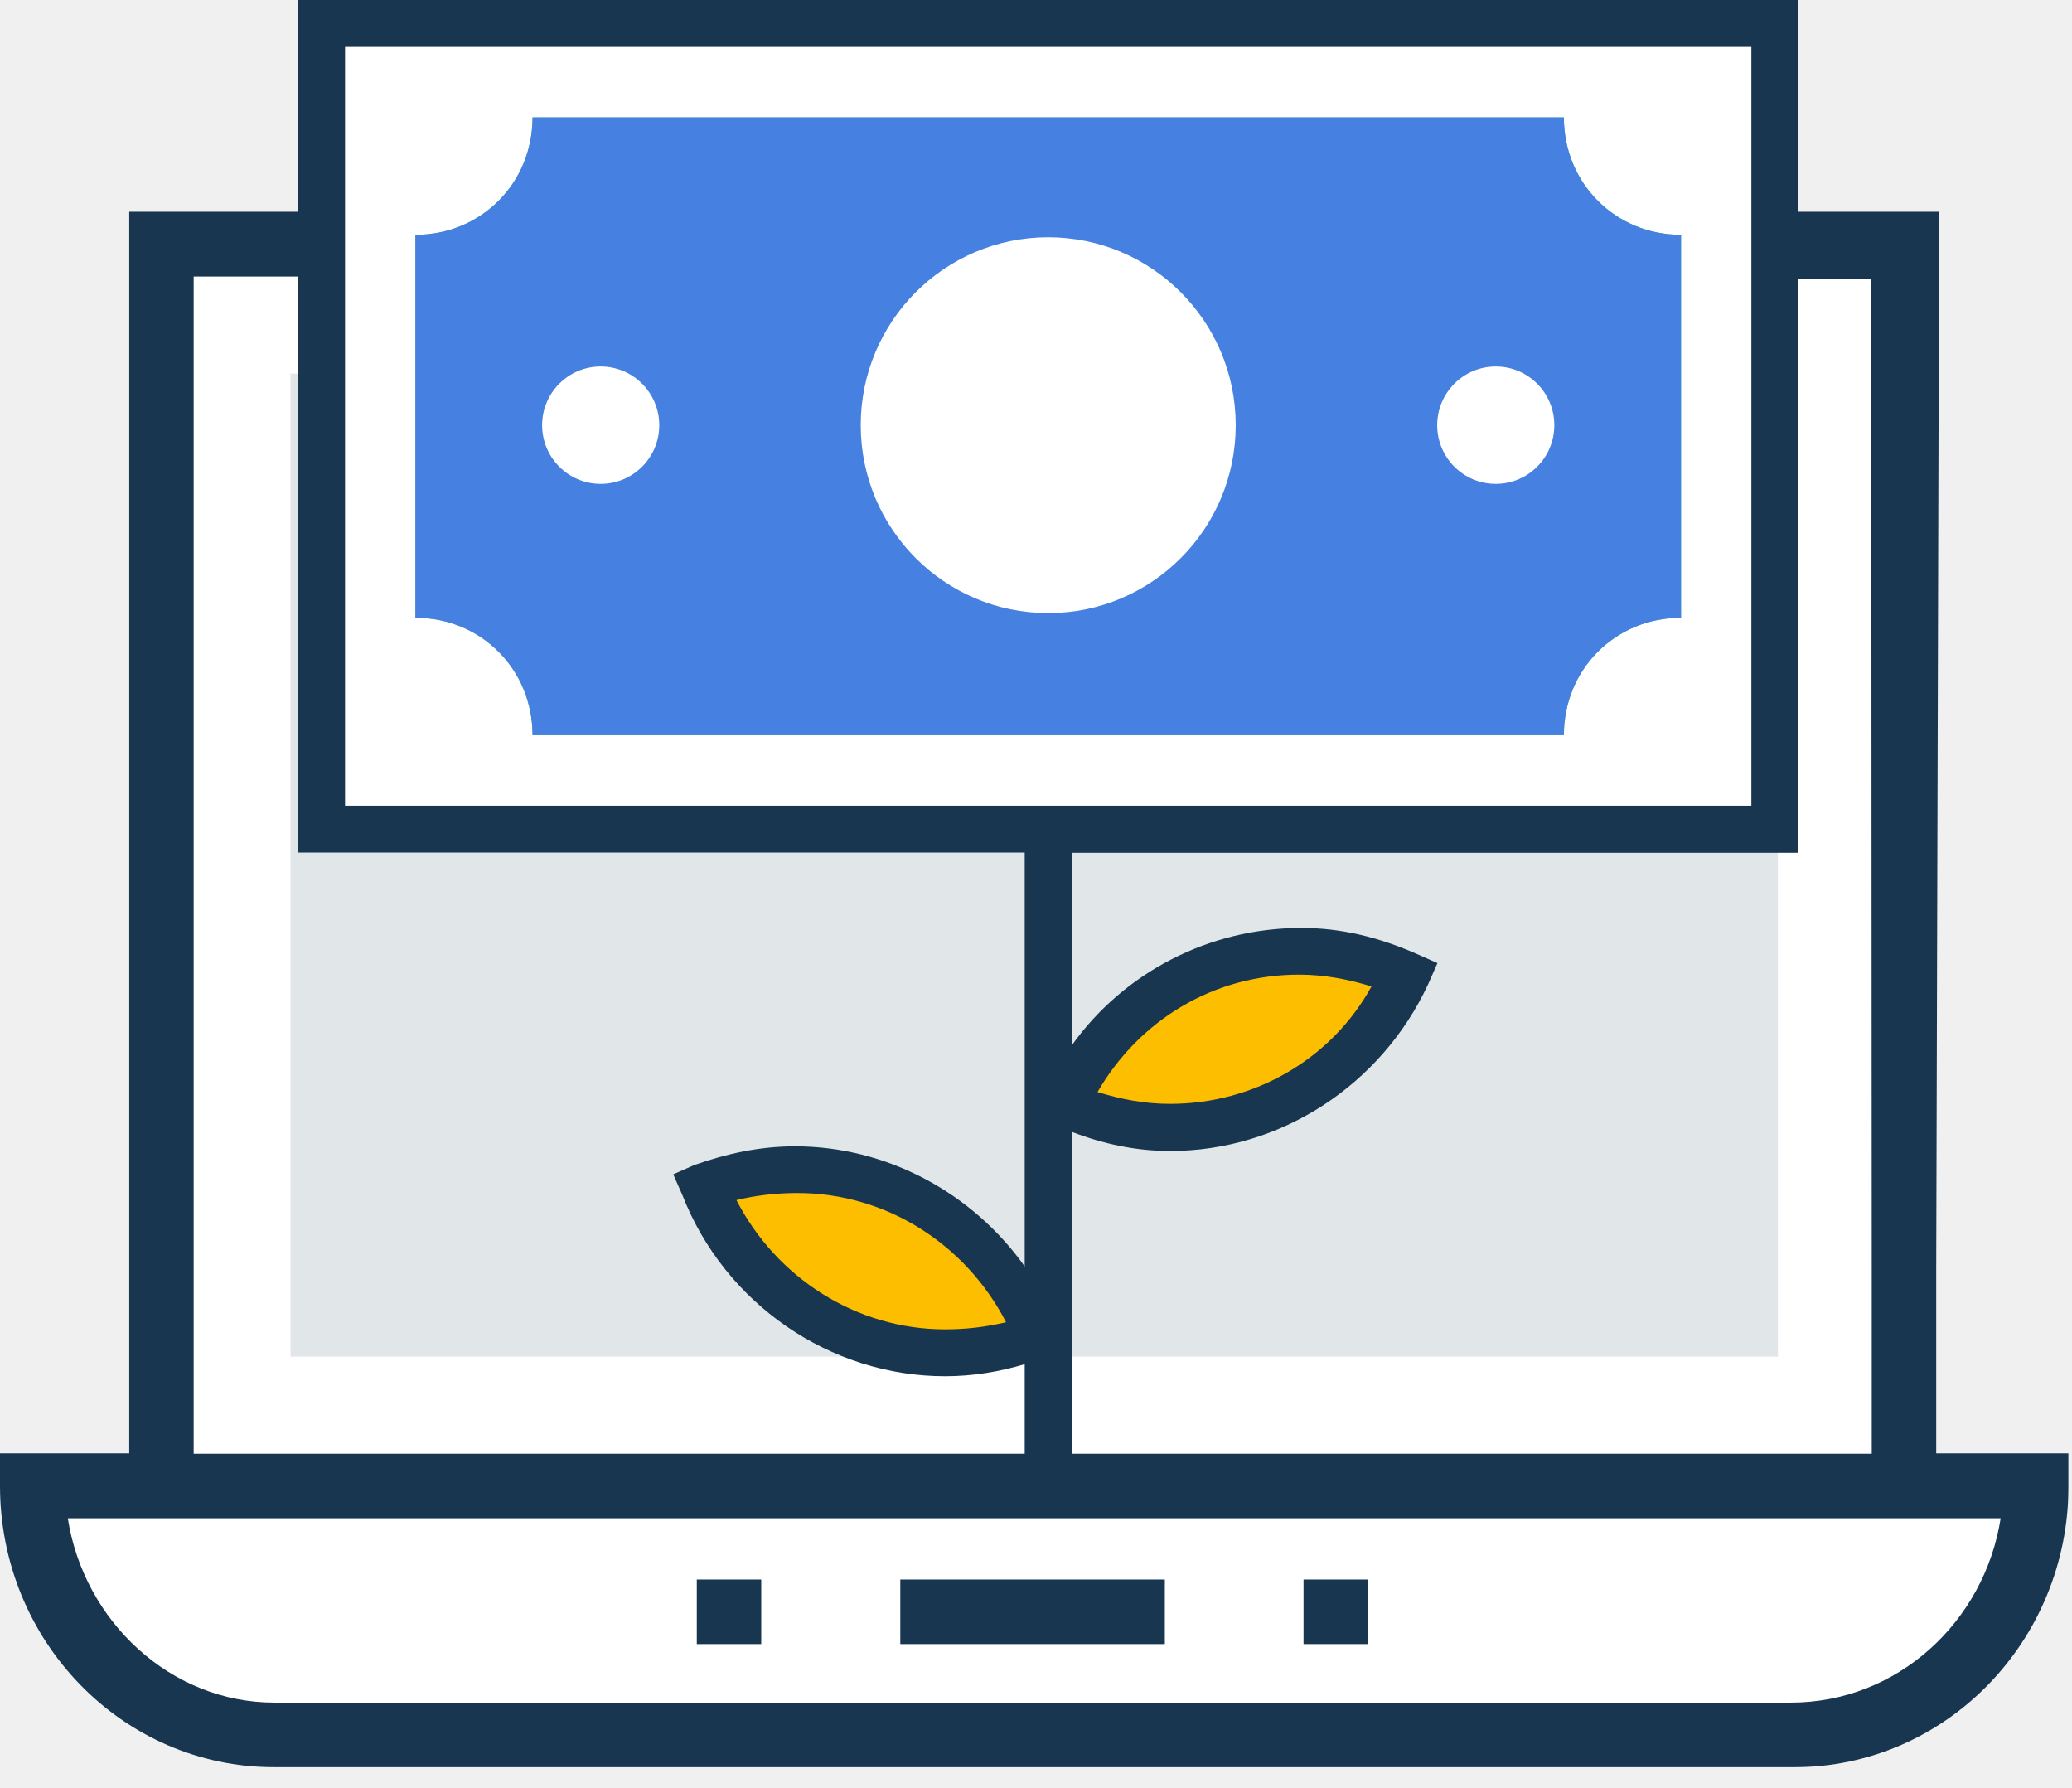
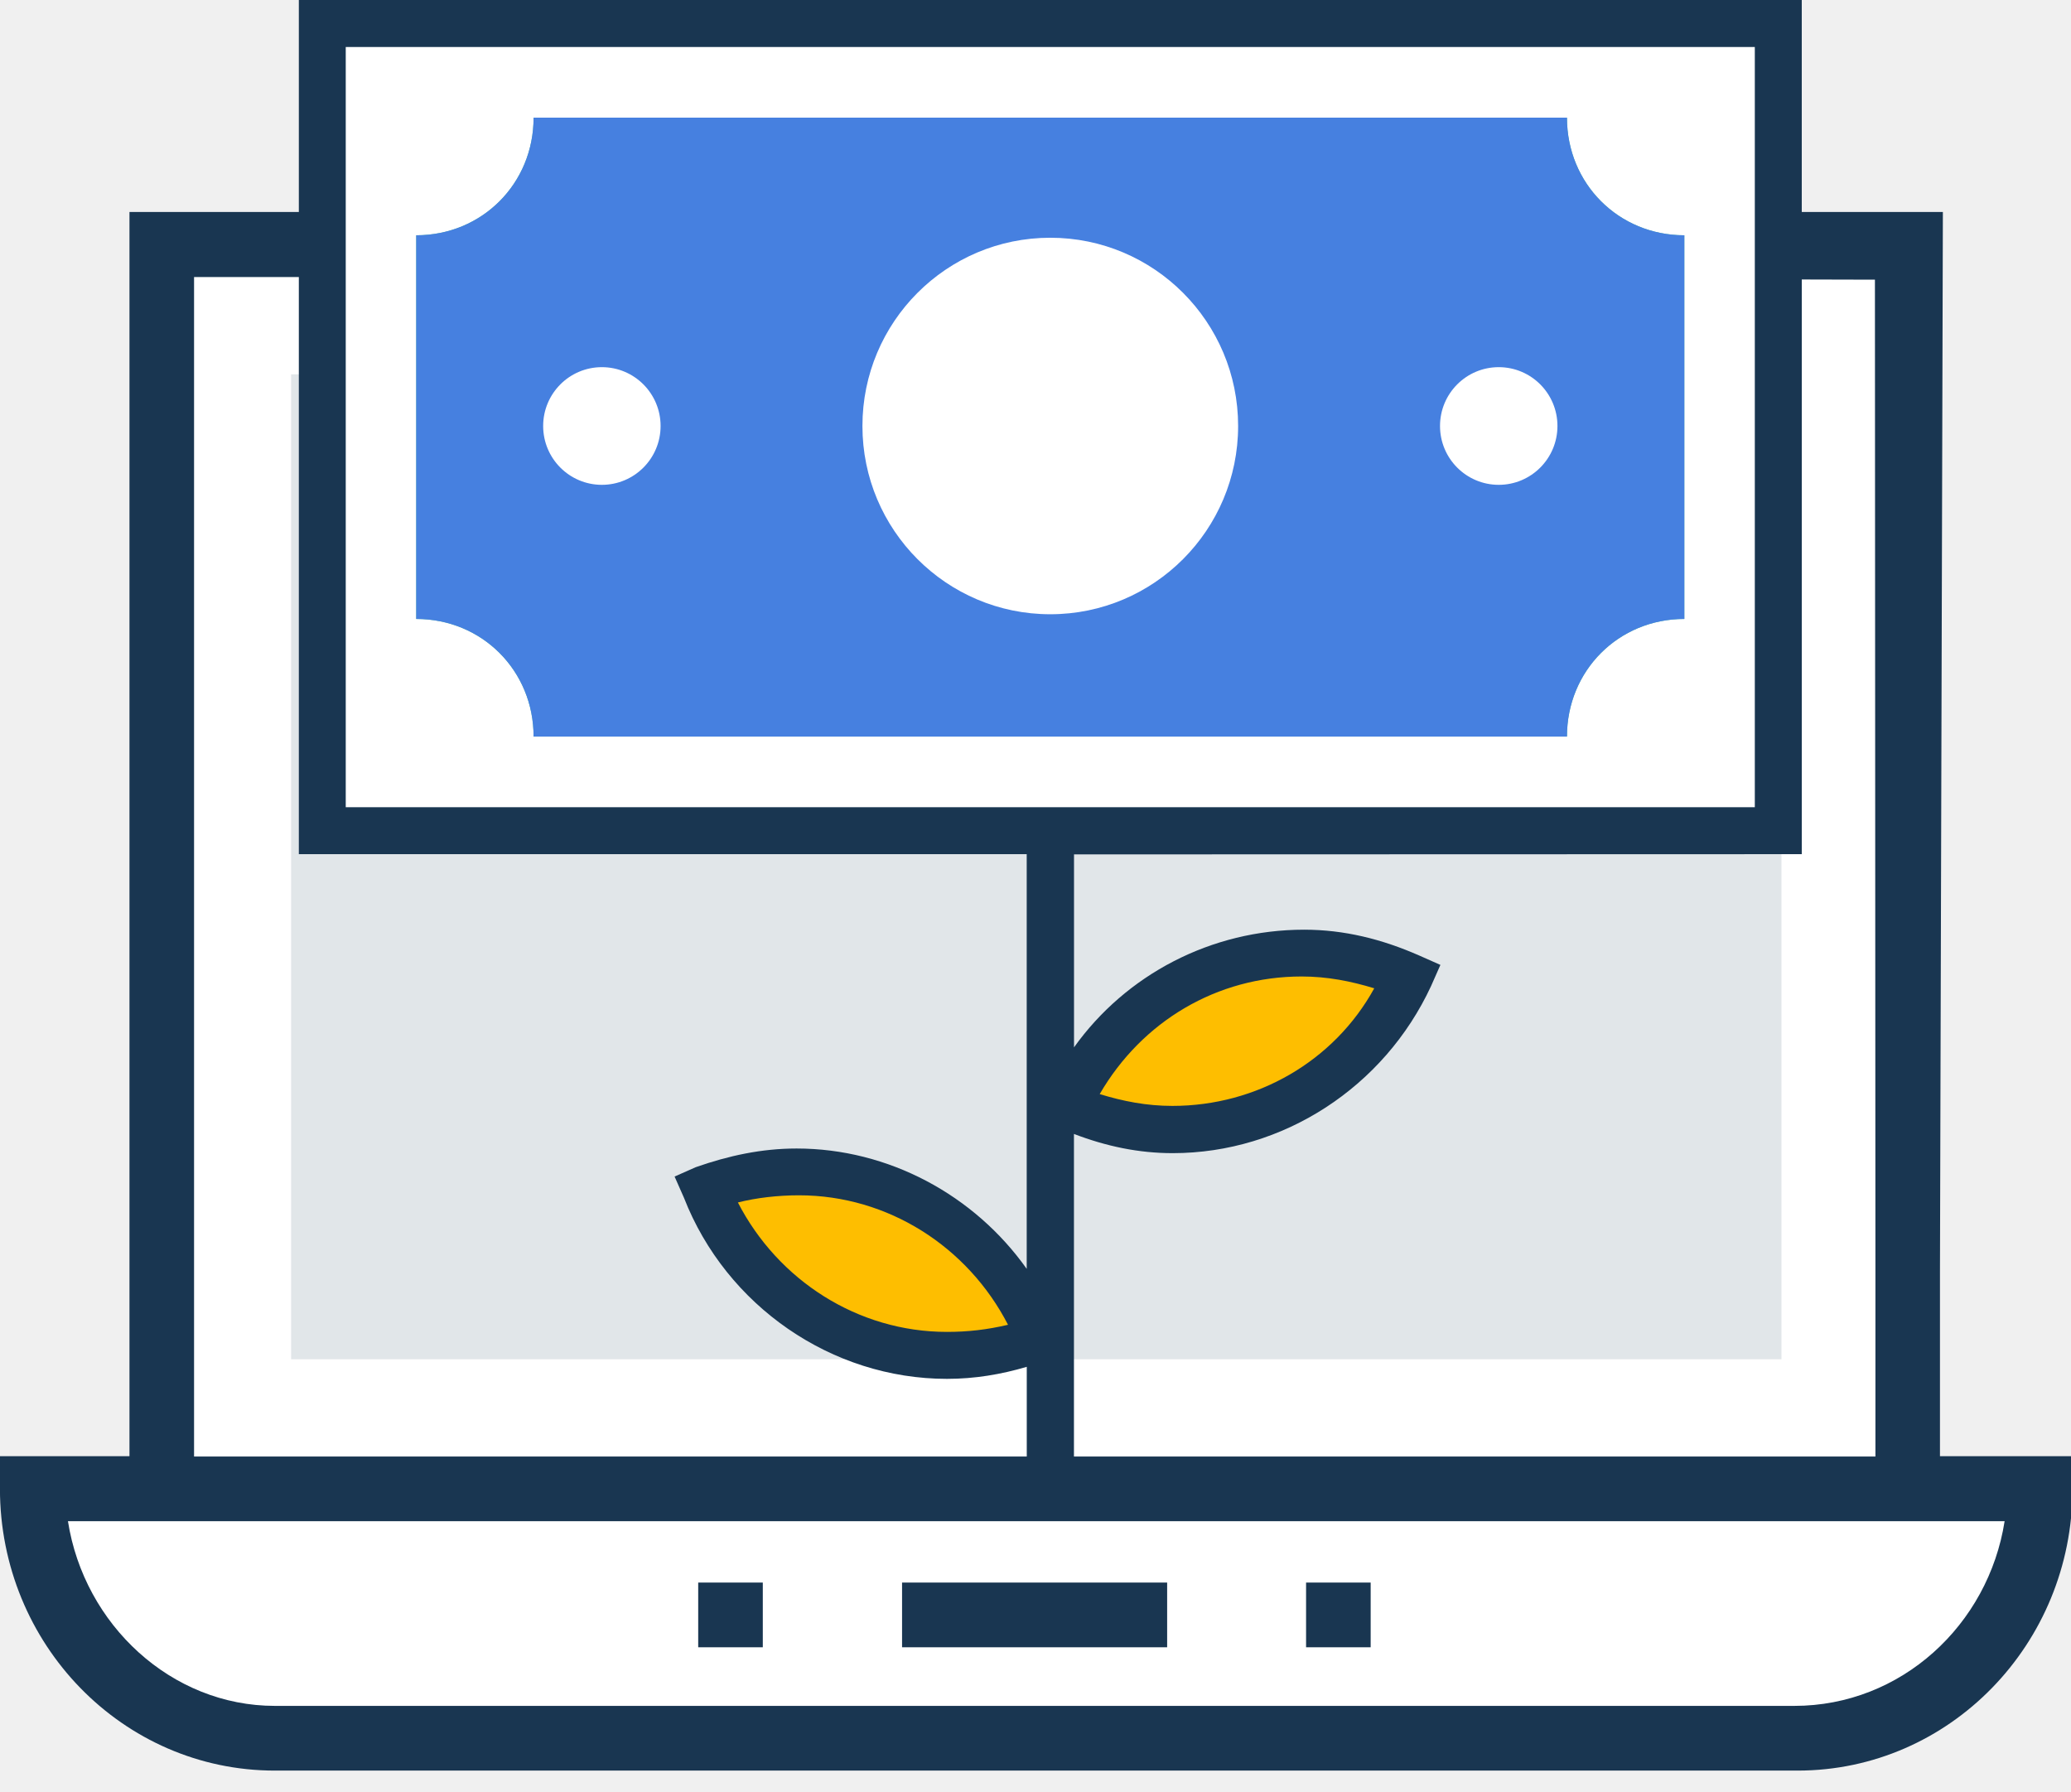
- <svg xmlns="http://www.w3.org/2000/svg" xmlns:xlink="http://www.w3.org/1999/xlink" width="51px" height="44px" viewBox="0 0 51 44" version="1.1">
-   <defs>
-     <polygon id="path-1" points="0 38.284 50.914 38.284 50.914 0 1.74120226e-21 0 1.74120226e-21 38.284" />
-     <polygon id="path-3" points="0 43.491 50.914 43.491 50.914 0 0 0" />
-   </defs>
-   <g id="Page-1" stroke="none" stroke-width="1" fill="none" fill-rule="evenodd">
-     <g id="MD" transform="translate(-230, -258)">
-       <g id="Header" transform="translate(-261, 0)">
-         <g id="For-Business" transform="translate(491, 258)">
-           <g id="icon">
-             <polygon id="Fill-1" fill="#FFFFFF" points="47.665 42.144 3.019 42.144 1.156 36.737 49.785 36.737" />
-             <polygon id="Fill-2" fill="#FFFFFF" points="3.983 36.222 46.638 36.222 46.638 6.29 3.983 6.29" />
-             <polygon id="Fill-3" fill="#E1E6E9" points="43.762 30.441 43.762 33.387 7.151 33.387 7.151 9.194 21.52 9.194 43.762 9.194" />
-             <polygon id="Fill-4" fill="#193651" points="22.16 40.461 28.671 40.461 28.671 38.872 22.16 38.872" />
-             <polygon id="Fill-5" fill="#193651" points="32.085 40.461 33.671 40.461 33.671 38.872 32.085 38.872" />
-             <polygon id="Fill-6" fill="#193651" points="17.151 40.461 18.737 40.461 18.737 38.872 17.151 38.872" />
-             <g id="Group-23">
-               <g id="Group-9" transform="translate(0.000013, 5.207151)">
-                 <mask id="mask-2" fill="white">
-                   <use xlink:href="#path-1" />
-                 </mask>
-                 <g id="Clip-8" />
-                 <path d="M44.078,36.694 L6.753,36.694 C4.211,36.694 2.068,34.705 1.669,32.158 L49.244,32.158 C48.845,34.705 46.703,36.694 44.078,36.694 L44.078,36.694 Z M4.767,1.598 L20.814,1.598 L46.059,1.663 L46.071,26.033 L46.071,30.569 L4.767,30.569 L4.767,1.598 Z M20.731,0 L3.181,0 L3.181,30.56 L0,30.56 L0,31.359 C0,35.179 3.015,38.284 6.753,38.284 L44.161,38.284 C47.89,38.284 50.914,35.179 50.914,31.359 L50.914,30.56 L47.658,30.56 L47.658,30.56 L47.658,26.025 L47.73,0 L20.731,0 Z" id="Fill-7" fill="#193651" mask="url(#mask-2)" />
-               </g>
-               <mask id="mask-4" fill="white">
-                 <use xlink:href="#path-3" />
-               </mask>
-               <g id="Clip-11" />
-               <polygon id="Fill-10" fill="#FFFFFF" mask="url(#mask-4)" points="7.92 20.407 43.688 20.407 43.688 0.58 7.92 0.58" />
-               <path d="M10.225,15.203 L10.225,5.779 C11.841,5.779 13.108,4.509 13.108,2.889 L38.493,2.889 C38.493,4.509 39.76,5.779 41.377,5.779 L41.377,15.203 C39.76,15.203 38.493,16.472 38.493,18.092 L13.108,18.092 C13.108,16.472 11.841,15.203 10.225,15.203" id="Fill-12" fill="#4FBF9F" mask="url(#mask-4)" />
-               <path d="M25.801,5.839 C28.35,5.839 30.416,7.91 30.416,10.464 C30.416,13.018 28.35,15.088 25.801,15.088 C23.252,15.088 21.186,13.018 21.186,10.464 C21.186,7.91 23.252,5.839 25.801,5.839" id="Fill-13" fill="#FFFFFF" mask="url(#mask-4)" />
-               <path d="M36.816,9.019 C37.613,9.019 38.258,9.666 38.258,10.464 C38.258,11.262 37.613,11.908 36.816,11.908 C36.02,11.908 35.375,11.262 35.375,10.464 C35.375,9.666 36.02,9.019 36.816,9.019" id="Fill-14" fill="#FFFFFF" mask="url(#mask-4)" />
-               <path d="M14.785,9.019 C15.582,9.019 16.227,9.666 16.227,10.464 C16.227,11.262 15.582,11.908 14.785,11.908 C13.989,11.908 13.344,11.262 13.344,10.464 C13.344,9.666 13.989,9.019 14.785,9.019" id="Fill-15" fill="#FFFFFF" mask="url(#mask-4)" />
-               <path d="M26.205,27.166 C29.378,28.61 33.131,27.166 34.573,23.986 C31.399,22.541 27.647,23.986 26.205,27.166" id="Fill-16" fill="#FEBE00" mask="url(#mask-4)" />
-               <path d="M17.319,29.191 C18.586,32.485 22.224,34.105 25.511,32.89 C24.299,29.596 20.607,27.976 17.319,29.191" id="Fill-17" fill="#FEBE00" mask="url(#mask-4)" />
-               <path d="M8.493,19.827 L43.108,19.827 L43.108,1.155 L8.493,1.155 L8.493,19.827 Z M31.972,23.986 C32.606,23.986 33.185,24.101 33.758,24.276 C32.775,26.065 30.874,27.166 28.799,27.166 C28.166,27.166 27.587,27.051 27.014,26.875 C28.051,25.086 29.897,23.986 31.972,23.986 L31.972,23.986 Z M23.261,32.715 C21.071,32.715 19.111,31.445 18.127,29.535 C18.586,29.42 19.111,29.36 19.63,29.36 C21.82,29.36 23.78,30.629 24.763,32.54 C24.245,32.66 23.78,32.715 23.261,32.715 L23.261,32.715 Z M44.261,20.982 L44.261,0 L7.341,0 L7.341,20.982 L25.222,20.982 L25.222,31.167 C23.937,29.354 21.825,28.211 19.569,28.211 C18.707,28.211 17.898,28.387 17.09,28.671 L16.571,28.901 L16.8,29.42 C17.838,32.08 20.432,33.869 23.261,33.869 C23.943,33.869 24.588,33.761 25.222,33.573 L25.222,35.834 L7.92,35.834 L7.92,36.995 L43.688,36.995 L43.688,35.84 L26.38,35.84 L26.38,27.855 C27.17,28.157 27.967,28.326 28.805,28.326 C31.514,28.326 33.999,26.706 35.152,24.222 L35.381,23.702 L34.862,23.472 C33.939,23.067 33.016,22.837 32.033,22.837 C29.746,22.837 27.653,23.944 26.38,25.727 L26.38,20.988 L44.261,20.988 L44.261,20.982 Z" id="Fill-18" fill="#193651" mask="url(#mask-4)" />
-               <path d="M10.225,15.203 L10.225,5.779 C11.841,5.779 13.108,4.509 13.108,2.889 L38.493,2.889 C38.493,4.509 39.76,5.779 41.377,5.779 L41.377,15.203 C39.76,15.203 38.493,16.472 38.493,18.092 L13.108,18.092 C13.108,16.472 11.841,15.203 10.225,15.203" id="Fill-19" fill="#4680E0" mask="url(#mask-4)" />
-               <path d="M25.801,5.839 C28.35,5.839 30.416,7.91 30.416,10.464 C30.416,13.018 28.35,15.088 25.801,15.088 C23.252,15.088 21.186,13.018 21.186,10.464 C21.186,7.91 23.252,5.839 25.801,5.839" id="Fill-20" fill="#FFFFFF" mask="url(#mask-4)" />
-               <path d="M36.816,9.019 C37.613,9.019 38.258,9.666 38.258,10.464 C38.258,11.262 37.613,11.908 36.816,11.908 C36.02,11.908 35.375,11.262 35.375,10.464 C35.375,9.666 36.02,9.019 36.816,9.019" id="Fill-21" fill="#FFFFFF" mask="url(#mask-4)" />
-               <path d="M14.785,9.019 C15.582,9.019 16.227,9.666 16.227,10.464 C16.227,11.262 15.582,11.908 14.785,11.908 C13.989,11.908 13.344,11.262 13.344,10.464 C13.344,9.666 13.989,9.019 14.785,9.019" id="Fill-22" fill="#FFFFFF" mask="url(#mask-4)" />
-             </g>
-           </g>
-         </g>
-       </g>
-     </g>
-   </g>
+ <svg xmlns="http://www.w3.org/2000/svg" version="1.1" width="37" height="32" viewBox="0 0 37 32">
+   <path fill="#fff" d="M34.666 30.65h-32.47l-1.355-3.932h35.367z" />
+   <path fill="#fff" d="M2.897 26.343h31.022v-21.769h-31.022z" />
+   <path fill="#e1e6e9" d="M31.827 22.139v2.143h-26.626v-17.595h26.626z" />
+   <path fill="#193651" d="M16.116 29.427h4.736v-1.156h-4.736z" />
+   <path fill="#193651" d="M23.334 29.427h1.154v-1.156h-1.154z" />
+   <path fill="#193651" d="M12.474 29.427h1.154v-1.156h-1.154z" />
+   <path fill="#193651" d="M32.057 30.474h-27.146c-1.848 0-3.407-1.447-3.697-3.299h34.6c-0.29 1.852-1.848 3.299-3.757 3.299v0zM3.467 4.949h11.67l18.36 0.047 0.009 17.724v3.299h-30.039v-21.070zM15.077 3.787h-12.764v22.226h-2.314v0.581c0 2.778 2.193 5.036 4.911 5.036h27.206c2.712 0 4.911-2.258 4.911-5.036v-0.581h-2.368v-3.299l0.052-18.927h-19.635z" />
+   <path fill="#fff" d="M5.76 14.842h26.013v-14.42h-26.013z" />
+   <path fill="#4fbf9f" d="M7.436 11.057v-6.854c1.176 0 2.097-0.923 2.097-2.101h18.462c0 1.178 0.922 2.101 2.097 2.101v6.854c-1.176 0-2.097 0.923-2.097 2.101h-18.462c0-1.178-0.921-2.101-2.097-2.101z" />
+   <path fill="#febe00" d="M19.058 19.757c2.308 1.051 5.037 0 6.085-2.312-2.308-1.051-5.037 0-6.085 2.312z" />
+   <path fill="#febe00" d="M12.596 21.23c0.921 2.396 3.567 3.574 5.958 2.691-0.882-2.396-3.567-3.574-5.958-2.691z" />
+   <path fill="#193651" d="M6.177 14.42v-13.58h25.174v13.58h-25.174zM23.253 17.444c0.461 0 0.882 0.084 1.299 0.211-0.715 1.301-2.097 2.101-3.606 2.101-0.461 0-0.882-0.083-1.299-0.211 0.755-1.301 2.097-2.101 3.606-2.101v0zM16.917 23.793c-1.593 0-3.018-0.923-3.734-2.312 0.333-0.084 0.715-0.128 1.092-0.128 1.593 0 3.019 0.923 3.734 2.313-0.377 0.088-0.715 0.127-1.092 0.127v0zM32.19 15.259v-15.259h-26.851v15.259h13.004v7.408c-0.934-1.319-2.47-2.15-4.111-2.15-0.627 0-1.215 0.128-1.803 0.334l-0.377 0.167 0.167 0.378c0.755 1.934 2.641 3.236 4.699 3.236 0.496 0 0.965-0.079 1.426-0.215v1.644h-12.583v0.844h26.013v-0.84h-12.587v-5.808c0.575 0.22 1.154 0.343 1.764 0.343 1.97 0 3.778-1.178 4.616-2.985l0.167-0.378-0.377-0.167c-0.671-0.295-1.343-0.462-2.058-0.462-1.663 0-3.185 0.805-4.111 2.102v-3.447l13.004-0.004z" />
+   <path fill="#4680e0" d="M7.436 11.057v-6.854c1.176 0 2.097-0.923 2.097-2.101h18.462c0 1.178 0.922 2.101 2.097 2.101v6.854c-1.176 0-2.097 0.923-2.097 2.101h-18.462c0-1.178-0.921-2.101-2.097-2.101z" />
+   <path fill="#fff" d="M18.764 4.247c1.854 0 3.356 1.506 3.356 3.363s-1.503 3.363-3.356 3.363-3.356-1.506-3.356-3.363c0-1.857 1.503-3.363 3.356-3.363z" />
+   <path fill="#fff" d="M26.776 6.559c0.579 0 1.049 0.47 1.049 1.051s-0.47 1.051-1.049 1.051c-0.579 0-1.049-0.47-1.049-1.051s0.47-1.051 1.049-1.051z" />
+   <path fill="#fff" d="M10.753 6.559c0.579 0 1.049 0.47 1.049 1.051s-0.47 1.051-1.049 1.051-1.049-0.47-1.049-1.051c0-0.58 0.469-1.051 1.049-1.051z" />
</svg>
